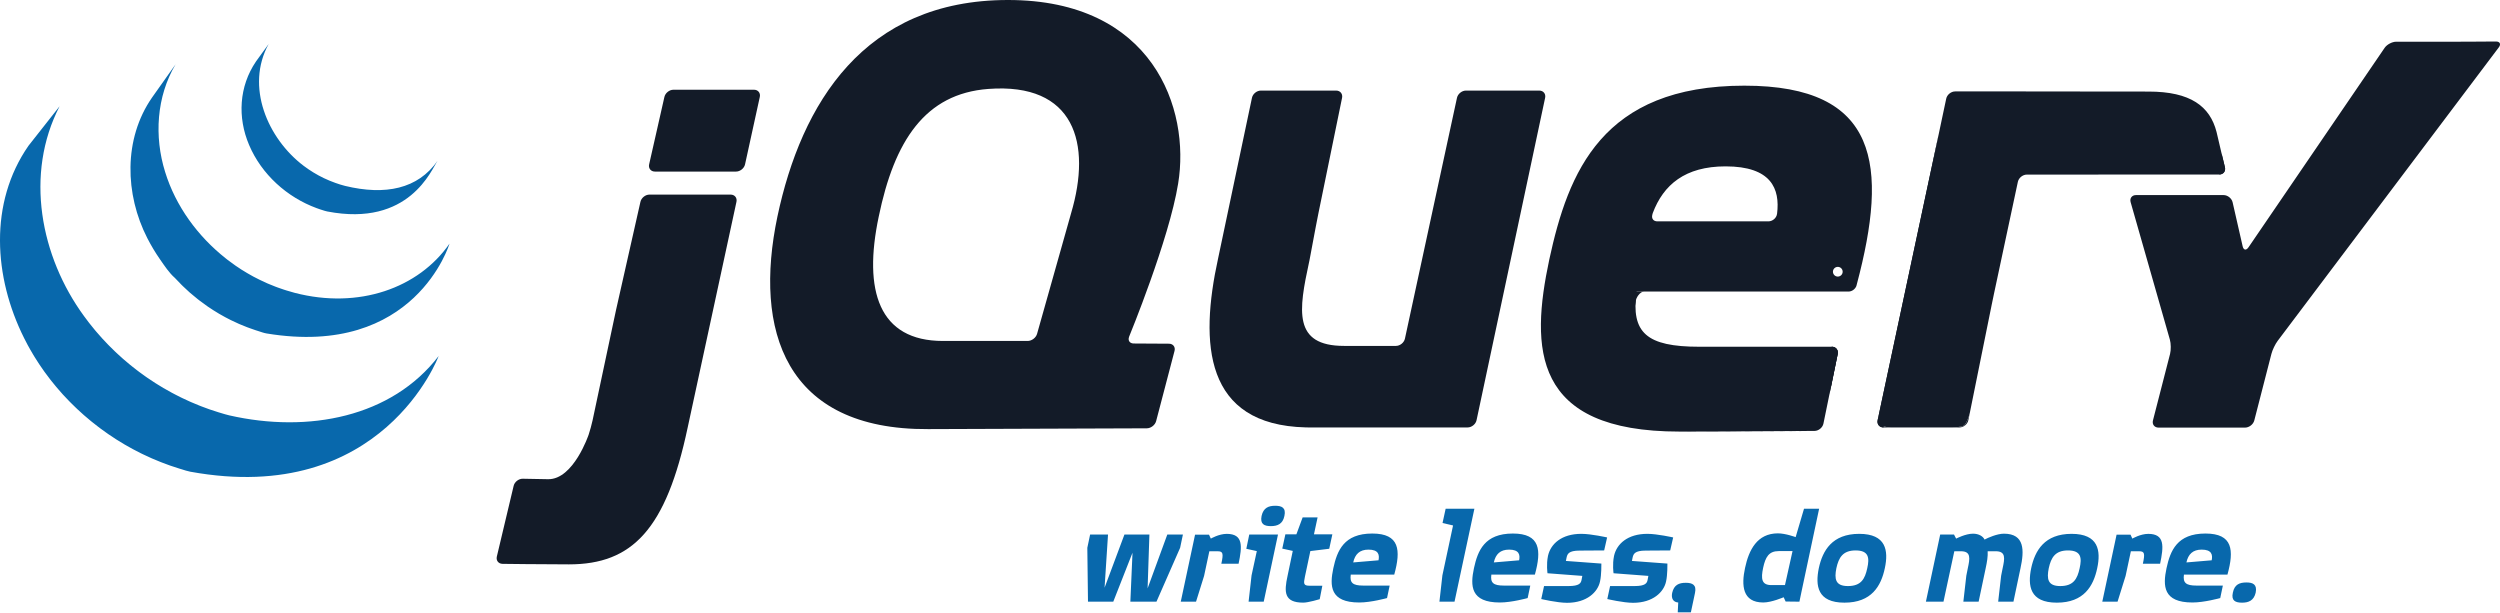
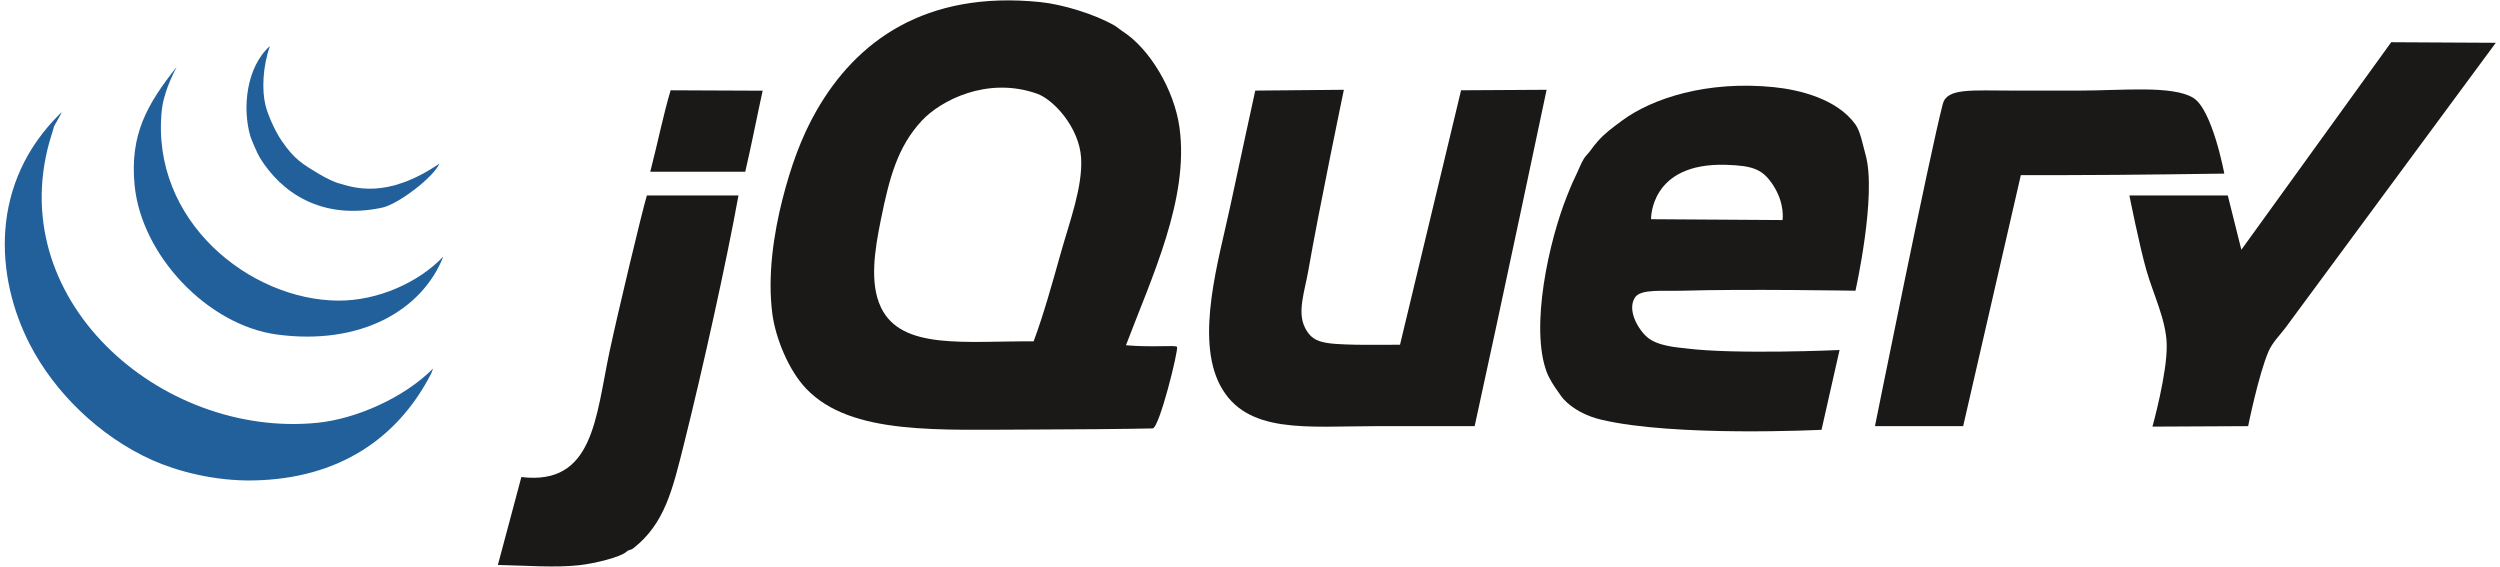
- <svg xmlns="http://www.w3.org/2000/svg" height="128.25" width="523.59">
-   <path fill="#131b28" d="M223.9 46.17v-.004l-3.35 11.88 3.35-11.875zM241.14 71.962l-3.694-.022 3.694.022zM240.19 89.703h.004l-22.13.08 22.127-.08zM244.83 71.984l-3.695-.022 3.695.022zM242.13 88.195l3.855-14.702-3.855 14.705v-.002zM323.61 20.49l-7.18 33.76 7.18-33.76zM305.15 20.49l-5.452 25.22 5.452-25.222v.002zM322.38 18.97h-15.356c-.852 0-1.698.685-1.88 1.517l-5.452 25.222-5.45 25.22c-.182.834-1.027 1.515-1.88 1.515h-10.868c-10.753 0-9.51-7.437-7.307-17.627l.066-.308.242-1.284c.014-.083.03-.166.045-.242l.49-2.615.527-2.803c.16-.845.403-2.08.56-2.857l2.48-12.11 2.48-12.108c.17-.835-.388-1.52-1.24-1.52h-15.762c-.853 0-1.696.685-1.87 1.518l-3.39 16.08-3.388 16.076c-.003.007-.004.017-.005.024l-.315 1.495c-3.904 17.822-2.868 34.817 18.347 35.35.347.01.615.01.615.01h33.3c.853 0 1.697-.683 1.875-1.518l7.182-33.757 7.18-33.76c.178-.834-.375-1.518-1.227-1.518zM383.64 72.62c.853 0 1.41.685 1.24 1.52l-1.49 7.287" />
-   <path fill="#131b28" d="M381.9 88.72l1.49-7.294-1.49 7.295zM380.03 90.253l.007-.002c-4.52.038-18.1.14-28.306.14 12.423 0 28.3-.137 28.3-.137zM342.57 63.234c-.013-.798.896-2.173 1.75-2.173l-1.918-.03c-.865 8.69.168 2.204.168 2.204zM353.13 90.387c-.098 0-.198 0-.295.002.097-.003.197-.003.295-.003zM383.64 72.62c.853 0 1.41.685 1.24 1.52l-1.49 7.287-.244 1.19" />
-   <path fill="#131b28" d="M360.4 90.37h-.062.062zM356.63 90.382h-.22.22zM355.48 90.385c-.122 0-.242 0-.36.002.118-.002.238-.002.36-.002zM354.31 90.387h-.317.317zM356.41 90.382l-.93.002.93-.002zM360.34 90.37c-1.243.005-2.483.01-3.705.013 1.222-.002 2.464-.007 3.705-.013zM380.04 90.25c-3.31.027-11.49.088-19.645.12 8.152-.03 16.332-.093 19.645-.12zM381.9 88.722l1.25-6.106-1.25 6.11v-.004zM355.12 90.387h-.81.81zM352.83 90.39h-1.096 1.096zM353.99 90.387h-.864.864zM129.36 63.417l2.385-10.574-2.727 12.087-2.617 12.312 2.295-10.793c.177-.836.477-2.2.665-3.033zM157.91 18.793h-16.864c-.853 0-1.704.68-1.895 1.51l-1.598 7.06-1.6 7.06c-.187.83.357 1.51 1.21 1.51h16.995c.852 0 1.7-.68 1.882-1.513l1.544-7.058 1.546-7.053v-.003c.182-.832-.366-1.514-1.22-1.514zM154.24 42.272v-.002l-4.946 22.883 4.946-22.88zM105.25 118.09s8.5.11 13.905.11c-4.105 0-10.885-.076-13.912-.112l.008.002zM134.13 42.27l-2.388 10.573 2.388-10.574zM153.02 40.756h-16.997c-.852 0-1.704.68-1.892 1.514l-2.387 10.574-2.385 10.574c-.188.832-.488 2.197-.665 3.032L126.4 77.243l-2.293 10.793c-.18.832-.545 2.178-.818 2.986 0 0-3.176 9.448-8.515 9.34-.227-.004-.448-.006-.666-.012-2.588-.05-4.62-.086-4.62-.086h-.004c-.85-.012-1.707.652-1.906 1.48l-1.762 7.41-1.76 7.407c-.198.83.336 1.512 1.183 1.527 3.03.036 9.81.112 13.913.112 13.334 0 20.363-7.39 24.87-28.648l5.273-24.4 4.946-22.882c.18-.832-.37-1.514-1.223-1.514zM394.47 89.525c-.852 0-1.405-.684-1.226-1.52l12.786-59.89" />
-   <path fill="#131b28" d="M412.24 88.004l5.17-25.562-5.17 25.562zM393.43 88.766c-.104-.417-.043-1.44.138-2.275l6.068-28.427-6.393 29.944c-.18.835.374 1.518 1.226 1.518h1.552c-.854 0-2.49-.342-2.592-.76zM411.23 89.183c-.464.188-1.543.342-2.396.342h1.552c.853 0 1.69-.684 1.858-1.52l.308-1.52c-.17.835-.857 2.51-1.322 2.698zM414.83 75.223l2.283-11.282c0 .008-.002.018-.004.023l-2.28 11.26zM465.28 32.128l.704 2.91c.194.833-.344 1.51-1.195 1.51" />
-   <path fill="#131b28" d="M412.55 86.486l2.277-11.262-2.277 11.262zM464.58 29.147l.697 2.98-.697-2.98zM417.11 63.942c.17-.835.45-2.188.627-3.015l2.438-11.42-2.76 12.936-.305 1.5zM406.24 27.135l-.53 2.498-6.07 28.43 6.394-29.946.206-.982zM465.98 35.038l-.704-2.91-.697-2.98-.354-1.51c-1.38-5.364-5.434-8.46-14.233-8.46l-13.7-.014-12.617-.015H409.48c-.853 0-1.697.68-1.872 1.515s-.63 2.967-.63 2.967l-.74 3.503-.206.982-6.393 29.946-6.07 28.428c-.18.836-.24 1.858-.137 2.276.103.417 1.74.76 2.592.76h12.808c.853 0 1.932-.155 2.396-.343.464-.188 1.15-1.862 1.32-2.697l2.278-11.262 2.28-11.26c0-.005 0-.015.003-.022l.305-1.5 2.76-12.936 2.44-11.426c.18-.83 1.02-1.51 1.87-1.512l40.3-.02c.852 0 1.39-.678 1.196-1.51zM517.86 8.724c-.853.006-2.248.012-3.102.012h-12.9c-.852 0-1.945.576-2.426 1.28L470.91 51.803c-.483.706-1.032.6-1.22-.23l-2.1-9.206c-.19-.832-1.043-1.51-1.896-1.51h-18.337c-.853 0-1.358.668-1.125 1.488l8.217 28.784c.233.82.25 2.167.04 2.993l-3.583 13.93c-.212.828.313 1.504 1.166 1.504h18.123c.852 0 1.724-.676 1.935-1.503l3.584-13.93c.21-.827.804-2.062 1.318-2.743l46.306-61.458c.514-.68.236-1.236-.616-1.23l-4.86.032zM372.18 44.774v-.017c-.108.925-.962 1.604-1.814 1.604h-23.248c-.803 0-1.212-.546-1.094-1.22.007-.02.01-.036.022-.054 0 0-.008.003-.014.008.005-.027.005-.052.012-.08l.107-.394c2.22-5.903 6.744-9.778 15.244-9.778 9.57 0 11.437 4.675 10.787 9.932zm-6.82-26.834c-29.84 0-36.912 18.113-40.88 36.394-3.966 18.633-3.625 36.055 27.254 36.055h1.096c.098-.003.198-.003.296-.003h1.991c.12-.002.24-.002.362-.002l.93-.002h.218c1.222-.002 2.462-.008 3.705-.012h.062c8.155-.03 16.334-.092 19.647-.12.847-.012 1.676-.695 1.85-1.523l1.25-6.11.243-1.19 1.492-7.287c.17-.835-.387-1.52-1.24-1.52h-27.76c-11.042 0-14.32-2.933-13.113-11.56h44.377l-.003.006c.01 0 .02-.005.03-.005.706-.01 1.358-.497 1.617-1.144.048-.124.09-.253.107-.388l-.004.005c6.59-24.854 4.7-41.592-23.528-41.592zM224.32 44.68l-.42 1.486v.005l-3.352 11.876-3.35 11.873c-.23.82-1.118 1.49-1.972 1.49H197.49c-13.453 0-16.73-10.52-13.453-26.041 3.275-15.876 9.697-25.744 22.938-26.742 18.094-1.365 21.714 11.36 17.345 26.05zm12.163 25.817s8.362-20.303 10.26-32.03c2.59-15.7-5.27-38.467-35.63-38.467-30.186 0-43.294 21.737-48.296 45.367-5 23.8 1.552 44.675 31.567 44.504l23.68-.087 22.13-.08c.852-.008 1.724-.684 1.94-1.507l3.856-14.705c.215-.824-.306-1.503-1.16-1.508l-3.694-.022-3.693-.022c-.726-.005-1.14-.473-1.053-1.096.016-.112.042-.227.09-.347zM385.92 56.908c0 .562-.455 1.018-1.018 1.018-.562 0-1.018-.456-1.018-1.018s.456-1.016 1.018-1.016c.563 0 1.018.454 1.018 1.016z" />
-   <path fill="#0868ac" d="M5.979 30.51c-8.337 11.98-7.3 27.565-.932 40.294.152.305.31.605.467.906.1.19.194.386.297.573.06.113.125.223.186.33.11.203.22.396.332.593.198.35.4.696.608 1.043.115.19.228.38.347.57.23.37.465.737.705 1.104.1.156.198.312.3.463.333.496.672.99 1.022 1.475.01.013.018.027.03.04.054.077.115.153.172.23.302.418.615.83.93 1.24l.35.446c.283.354.57.705.862 1.057.11.132.218.263.328.393.392.46.79.92 1.2 1.37l.023.024c.017.02.032.03.047.05.398.436.805.86 1.218 1.285.128.132.26.264.39.393.32.322.645.64.974.955.133.127.264.256.397.378.44.413.882.818 1.333 1.214l.02.017c.078.068.157.132.233.197.397.346.802.688 1.21 1.024.166.135.335.267.502.4.333.267.67.53 1.01.79l.54.41c.374.275.75.546 1.132.813.14.1.273.197.412.293.04.026.075.053.114.08.36.25.73.488 1.1.728.158.105.316.215.476.317.566.36 1.14.713 1.722 1.055l.476.268c.427.247.857.49 1.293.725.235.127.477.247.715.37.308.16.613.324.925.48.07.034.145.068.214.103.127.06.254.12.38.183.484.23.972.458 1.466.677l.31.14c.565.246 1.135.483 1.71.71.138.056.277.11.416.164.532.206 1.072.408 1.614.6.068.023.134.045.203.07.593.207 1.194.4 1.798.588.144.04.29.088.434.13.616.185 1.224.407 1.858.524 40.31 7.35 52.02-24.224 52.02-24.224-9.835 12.812-27.29 16.19-43.83 12.43-.626-.143-1.234-.338-1.845-.52-.155-.045-.308-.09-.46-.138-.597-.183-1.19-.376-1.778-.578-.08-.03-.162-.06-.244-.088-.527-.186-1.05-.38-1.567-.58-.147-.06-.293-.116-.44-.175-.57-.225-1.134-.46-1.692-.704l-.338-.15c-.48-.216-.954-.436-1.427-.663l-.413-.197c-.37-.18-.738-.374-1.104-.562-.245-.13-.494-.25-.737-.386-.447-.24-.886-.488-1.323-.742-.148-.083-.298-.163-.447-.25-.58-.34-1.155-.695-1.723-1.054-.157-.1-.31-.207-.465-.31-.412-.266-.822-.537-1.226-.815-.134-.09-.263-.188-.395-.278-.39-.277-.776-.556-1.16-.84-.173-.128-.344-.258-.513-.387-.35-.27-.7-.54-1.046-.818l-.467-.374c-.438-.36-.873-.724-1.3-1.098-.046-.04-.095-.078-.144-.12-.464-.407-.92-.824-1.37-1.244l-.385-.37c-.333-.32-.66-.64-.983-.966-.13-.13-.26-.256-.386-.386-.41-.42-.812-.844-1.206-1.276l-.06-.064c-.418-.456-.825-.923-1.225-1.394l-.322-.38c-.297-.36-.593-.723-.88-1.09-.11-.132-.217-.267-.324-.403-.347-.45-.686-.9-1.018-1.356-9.182-12.525-12.48-29.8-5.142-43.987M31.852 20.416c-6.028 8.674-5.7 20.286-1 29.46.79 1.538 1.676 3.03 2.667 4.45.903 1.295 1.904 2.835 3.102 3.875.435.48.89.946 1.353 1.405.117.12.237.234.356.352.452.437.91.866 1.383 1.284.02.015.037.035.056.05.004.005.01.007.013.012.523.46 1.064.9 1.614 1.336.122.092.242.19.366.285.55.423 1.112.838 1.688 1.233l.05.037c.254.176.513.34.77.508.123.08.24.167.365.242.41.264.828.52 1.25.767.06.035.12.067.178.1.365.21.735.42 1.106.62.13.072.26.136.392.204.257.134.513.27.774.4.04.02.08.037.117.054.53.26 1.067.513 1.614.752.117.052.238.098.357.147.437.185.88.366 1.323.537.188.07.378.14.566.207.403.15.807.287 1.215.424.184.058.365.12.55.175.58.18 1.15.407 1.756.507C86.957 74.993 94.142 51.03 94.142 51.03c-6.477 9.33-19.02 13.78-32.405 10.306-.595-.156-1.18-.327-1.763-.51-.178-.054-.353-.112-.53-.17-.414-.135-.825-.277-1.233-.426-.185-.068-.372-.136-.555-.207-.447-.17-.89-.35-1.327-.535-.12-.05-.24-.097-.358-.15-.55-.24-1.09-.492-1.623-.756-.275-.134-.545-.275-.815-.415l-.47-.24c-.346-.19-.69-.385-1.03-.582-.08-.047-.165-.09-.246-.14-.422-.246-.837-.5-1.248-.76-.127-.082-.25-.17-.376-.253-.27-.176-.542-.354-.808-.534-.574-.396-1.132-.81-1.682-1.23l-.38-.3c-5.858-4.625-10.502-10.946-12.71-18.114-2.314-7.434-1.815-15.78 2.194-22.55M53.613 12.875c-3.554 5.23-3.903 11.724-1.437 17.5 2.6 6.13 7.93 10.94 14.147 13.22.257.095.513.18.773.27.113.033.226.072.34.106.367.116.73.25 1.11.32C85.73 47.61 90.39 35.473 91.63 33.687c-4.083 5.88-10.945 7.29-19.364 5.246-.665-.162-1.396-.402-2.037-.63-.82-.292-1.63-.626-2.418-1.004-1.495-.718-2.92-1.59-4.24-2.588-7.535-5.716-12.215-16.62-7.3-25.502" />
-   <path fill="#0868ac" d="M247.16 114.73l-4.954 11.282h-5.468l.448-10.25-4.026 10.25h-5.296l-.14-11.282.586-2.786h3.75l-.723 11.143 4.163-11.143h5.228l-.378 11.282 4.128-11.282h3.267l-.585 2.786zM255.79 118.07c.482-2.202.344-2.615-.79-2.615h-1.72l-1.102 5.16-1.686 5.4h-3.198l2.613-12.245.38-1.79h2.924l.38.826s1.685-.996 3.334-.996c3.51 0 3.235 2.646 2.477 6.26h-3.61zM266.18 110.19c-1.41 0-2.304-.413-1.96-2.13.378-1.723 1.48-2.135 2.854-2.135 1.378 0 2.305.412 1.927 2.134-.343 1.683-1.443 2.13-2.82 2.13zm-1.512 15.823H261.5l.62-5.503 1.102-5.09-2.2-.484.618-2.99h6.018l-2.99 14.067zM278.39 114.93l-3.955.483-1.137 5.367c-.31 1.48-.31 1.892 1 1.892h2.647l-.55 2.82s-2.407.722-3.44.722c-4.06 0-4.026-2.236-3.302-5.574l1.1-5.26-2.2-.482.652-2.993h2.306l1.31-3.545h3.13l-.76 3.545h3.853l-.653 3.025zM286.61 115.11c-1.857 0-2.82.964-3.198 2.683l5.296-.447c.24-1.17 0-2.236-2.098-2.236zm-3.713 5.227c-.243 1.72.41 2.305 2.612 2.305h5.536l-.55 2.615s-3.336.927-5.812.927c-6.158 0-6.227-3.47-5.435-7.187.79-3.648 2.2-7.256 8.15-7.256 5.746 0 6.02 3.473 4.61 8.597h-9.114zM304.63 126.01h-3.163l.62-5.503 2.235-10.457-2.203-.515.653-2.993h6.02l-4.163 19.468zM316.06 115.11c-1.86 0-2.82.964-3.2 2.683l5.297-.447c.24-1.17 0-2.236-2.097-2.236zm-3.716 5.227c-.24 1.72.414 2.305 2.614 2.305h5.538l-.55 2.615s-3.338.927-5.815.927c-6.156 0-6.223-3.47-5.432-7.187.792-3.648 2.202-7.256 8.152-7.256 5.744 0 6.02 3.473 4.61 8.597h-9.116zM335.97 115.28s-4.025.034-5.125.034c-2.34 0-2.58.72-2.75 1.477l-.14.69 7.43.552s.034 2.373-.276 3.713c-.447 2.236-2.752 4.504-6.913 4.504-2.066 0-5.402-.79-5.402-.79l.585-2.717h5.125c2.27 0 2.58-.62 2.72-1.237l.17-.894-7.292-.552s-.274-1.823.103-3.645c.552-2.478 2.82-4.61 6.982-4.61 2.065 0 5.4.755 5.4.755l-.618 2.72zM349.8 115.28s-4.023.034-5.125.034c-2.338 0-2.58.72-2.75 1.477l-.14.69 7.43.552s.036 2.373-.274 3.713c-.446 2.236-2.75 4.504-6.914 4.504-2.063 0-5.4-.79-5.4-.79l.585-2.717h5.126c2.27 0 2.58-.62 2.72-1.237l.17-.894-7.293-.552s-.274-1.823.103-3.645c.552-2.478 2.82-4.61 6.983-4.61 2.062 0 5.4.755 5.4.755l-.62 2.72zM354.13 128.25h-2.75l.102-2.065c-.998-.066-1.513-.79-1.273-1.995.378-1.72 1.444-2.13 2.854-2.13 1.376 0 2.303.41 1.927 2.13l-.86 4.06zM372.53 115.42c-2.063 0-2.784 1.238-3.267 3.508-.482 2.27-.344 3.61 1.72 3.61h2.854l1.584-7.118h-2.89zm4.713 8.77l-.38 1.823-2.887-.034-.413-.894s-2.547 1.098-4.264 1.098c-4.406 0-4.612-3.61-3.82-7.256.79-3.716 2.51-7.224 6.88-7.224 1.582 0 3.714.79 3.714.79l1.754-5.95h3.165l-3.75 17.645zM388.63 115.28c-2.682 0-3.544 1.51-4.025 3.713-.446 2.237-.24 3.75 2.407 3.75 2.753 0 3.58-1.48 4.06-3.75.483-2.133.344-3.713-2.442-3.713zm-2.338 10.938c-5.676 0-6.124-3.542-5.367-7.224.792-3.68 2.787-7.188 8.463-7.188 5.64 0 6.157 3.51 5.364 7.188-.79 3.75-2.786 7.224-8.46 7.224zM418.49 126.01l.62-5.435.31-1.547c.447-2.063.722-3.577-1.446-3.577h-1.685c.07 1.068-.14 2.27-.414 3.543l-1.478 7.017h-3.2l.62-5.435.308-1.547c.448-2.063.722-3.577-1.443-3.577h-1.377l-2.27 10.56h-3.682l2.994-14.067h2.89l.446.86s1.96-1.033 3.543-1.033c1.204 0 2.1.55 2.41 1.237.686-.378 2.648-1.237 4.06-1.237 4.398 0 4.263 3.576 3.47 7.224l-1.478 7.016h-3.2zM433.11 115.28c-2.684 0-3.544 1.51-4.025 3.713-.446 2.237-.24 3.75 2.408 3.75 2.75 0 3.58-1.48 4.06-3.75.48-2.133.343-3.713-2.443-3.713zm-2.34 10.938c-5.676 0-6.122-3.542-5.365-7.224.79-3.68 2.786-7.188 8.462-7.188 5.642 0 6.157 3.51 5.365 7.188-.79 3.75-2.786 7.224-8.46 7.224zM448.79 118.07c.48-2.202.344-2.615-.79-2.615h-1.72l-1.102 5.16-1.686 5.4h-3.198l2.613-12.245.38-1.79h2.924l.378.826s1.686-.996 3.338-.996c3.508 0 3.232 2.646 2.475 6.26h-3.61zM461.11 115.11c-1.855 0-2.82.964-3.197 2.683l5.294-.447c.243-1.17 0-2.236-2.097-2.236zm-3.715 5.227c-.24 1.72.413 2.305 2.614 2.305h5.537l-.55 2.615s-3.337.927-5.812.927c-6.157 0-6.226-3.47-5.437-7.187.792-3.648 2.203-7.256 8.153-7.256 5.744 0 6.02 3.473 4.61 8.597h-9.115zM469.6 126.22c-1.445 0-2.338-.413-1.96-2.097.343-1.724 1.41-2.134 2.856-2.134 1.34 0 2.268.41 1.926 2.133-.38 1.65-1.48 2.097-2.822 2.097z" />
+ <svg xmlns="http://www.w3.org/2000/svg" width="512px" height="116px" viewBox="0 0 512 116" version="1.1">
+   <defs />
+   <g stroke="none" stroke-width="1" fill="none" fill-rule="evenodd">
+     <g>
+       <path d="M489.718,8.646 L511.139,8.764 C511.139,8.764 471.314,62.728 468.062,67.126 C467.006,68.55 465.401,70.086 464.588,71.99 C462.531,76.776 460.419,87.275 460.419,87.275 L440.82,87.373 C440.82,87.373 443.87,76.429 443.744,70.6 C443.633,65.508 441.034,60.422 439.576,55.315 C438.102,50.146 436.101,40.029 436.101,40.029 L456.251,40.029 L459.03,51.146 L489.718,8.646" fill="#1A1918" />
+       <path d="M449.157,20.027 C453.11,22.41 455.536,35.556 455.536,35.556 C455.536,35.556 434.852,35.861 423.596,35.861 L413.869,35.861 L402.057,87.275 L383.993,87.275 C383.993,87.275 395.235,31.401 397.889,21.271 C398.75,17.992 403.781,18.554 412.278,18.554 L425.847,18.554 C434.609,18.554 444.85,17.435 449.157,20.027" fill="#1A1918" />
+       <path d="M365.06,45.067 C365.06,45.067 365.623,41.766 363.149,37.945 C361.037,34.687 359.086,33.929 353.527,33.756 C337.832,33.262 338.137,44.893 338.137,44.893 L365.06,45.067 L365.06,45.067 Z M382.082,31.748 C384.383,40.044 379.998,59.539 379.998,59.539 C379.998,59.539 357.104,59.157 344.564,59.539 C340.665,59.658 335.998,59.115 334.837,60.929 C333.204,63.471 335.434,67.384 337.324,69.037 C339.499,70.94 343.736,71.156 345.259,71.35 C355.437,72.643 376.74,71.684 376.74,71.684 L373.05,88.025 C373.05,88.025 342.946,89.533 327.889,85.94 C324.916,85.232 322.129,83.801 320.246,81.772 C319.732,81.217 319.287,80.46 318.8,79.806 C318.412,79.284 317.28,77.569 316.772,76.213 C313.333,67.049 317.175,49.492 320.941,40.085 C321.378,38.994 321.927,37.612 322.505,36.437 C323.227,34.972 323.838,33.318 324.415,32.442 C324.803,31.838 325.284,31.449 325.687,30.879 C326.152,30.205 326.693,29.552 327.194,28.969 C328.583,27.357 330.161,26.217 332.058,24.801 C338.331,20.103 349.684,16.456 363.323,17.852 C368.458,18.38 376.212,20.214 379.998,25.495 C381.012,26.906 381.513,29.705 382.082,31.748 L382.082,31.748 L382.082,31.748 Z" fill="#1A1918" />
+       <path d="M299.229,18.491 L316.745,18.387 C316.745,18.387 306.983,64.694 302.008,87.275 L281.859,87.275 C267.776,87.275 255.235,89.019 249.899,78.937 C244.723,69.148 249.663,53.05 251.983,42.113 C253.623,34.374 257.077,18.554 257.077,18.554 L275.225,18.387 C275.225,18.387 270.097,43.017 267.963,55.315 C267.199,59.72 265.623,63.868 267.269,67.126 C268.832,70.225 271.021,70.447 277.69,70.6 C279.803,70.649 286.723,70.6 286.723,70.6 L299.229,18.491" fill="#1A1918" />
+       <path d="M217.244,51.84 C219.078,45.324 221.753,38.258 221.413,32.386 C221.045,26.106 215.779,20.388 212.381,19.186 C202.147,15.573 192.566,20.624 188.758,24.744 C183.832,30.08 182.164,36.313 180.42,44.893 C179.122,51.264 178.058,57.989 180.42,62.957 C184.602,71.74 197.644,69.822 211.686,69.906 C213.77,64.32 215.493,58.045 217.244,51.84 L217.244,51.84 L217.244,51.84 Z M241.562,26.134 C243.563,40.682 235.886,56.74 230.598,70.704 C235.99,71.191 240.715,70.629 241.055,71.031 C241.409,71.552 237.441,87.699 236.058,87.74 C231.779,87.852 217.599,87.97 211.686,87.97 C192.391,87.97 174.341,89.227 165.136,79.633 C161.398,75.735 158.813,69.05 158.187,64.347 C157.145,56.496 158.451,47.852 160.272,40.725 C161.919,34.29 164.03,28.218 167.22,22.659 C175.328,8.507 189.432,-1.998 213.075,0.427 C217.661,0.899 224.247,2.907 228.361,5.29 C228.645,5.457 229.64,6.249 229.868,6.388 C235.427,9.925 240.492,18.366 241.562,26.134 L241.562,26.134 L241.562,26.134 Z" fill="#1A1918" />
+       <path d="M156.193,18.574 C155.026,23.889 153.859,29.914 152.629,35.166 L133.175,35.166 C134.682,29.344 135.836,23.556 137.344,18.491 C143.569,18.491 149.357,18.574 156.193,18.574" fill="#1A1918" />
+       <path d="M132.48,40.029 L151.239,40.029 C148.787,53.606 143.931,75.505 140.123,90.749 C137.74,100.288 136.149,107.25 129.701,112.287 C129.124,112.739 128.792,112.524 128.312,112.982 C127.123,114.115 121.627,115.429 118.585,115.761 C113.638,116.297 108.045,115.831 101.965,115.706 C103.556,109.891 105.356,102.908 106.774,97.697 C121.593,99.49 121.969,85.482 124.838,71.99 C126.498,64.194 131.529,43.156 132.48,40.029" fill="#1A1918" />
+       <g transform="translate(0, 8.827586)" fill="#21609B">
+         <path d="M88.708,66.637 L88.306,67.678 C81.455,81.018 69.317,89.203 52.003,89.564 C43.909,89.73 36.197,87.654 31.159,85.395 C20.287,80.511 11.142,71.451 6.148,61.773 C-1.016,47.898 -2.308,28.596 12.588,14.18 C12.818,14.18 10.781,17.306 11.011,17.306 L10.601,18.64 C-0.133,52.247 32.938,81.046 65.086,77.752 C72.812,76.961 82.664,72.73 88.708,66.637" />
+         <path d="M69.254,52.74 C77.342,52.796 85.79,49.016 90.793,43.708 C86.416,54.818 73.744,61.96 56.749,59.688 C42.52,57.784 28.964,43.465 27.568,29.117 C26.547,18.675 30.186,12.443 36.183,4.884 C34.099,8.837 33.32,11.887 33.126,13.832 C30.848,36.42 51.17,52.622 69.254,52.74" />
+         <path d="M89.981,24.685 C88.723,27.569 81.484,33.015 78.287,33.696 C65.628,36.392 57.521,30.389 53.274,23.559 C52.643,22.538 51.476,19.752 51.267,19.043 C49.62,13.443 50.377,4.974 55.29,0.589 C53.81,4.758 53.594,9.6 54.373,12.748 C54.845,14.652 56.283,17.974 57.722,20.064 C60.34,23.872 62.001,24.797 65.364,26.818 C66.879,27.728 68.504,28.458 69.206,28.659 C72.395,29.597 79.128,32.071 89.981,24.685" />
+       </g>
+     </g>
+   </g>
</svg>
